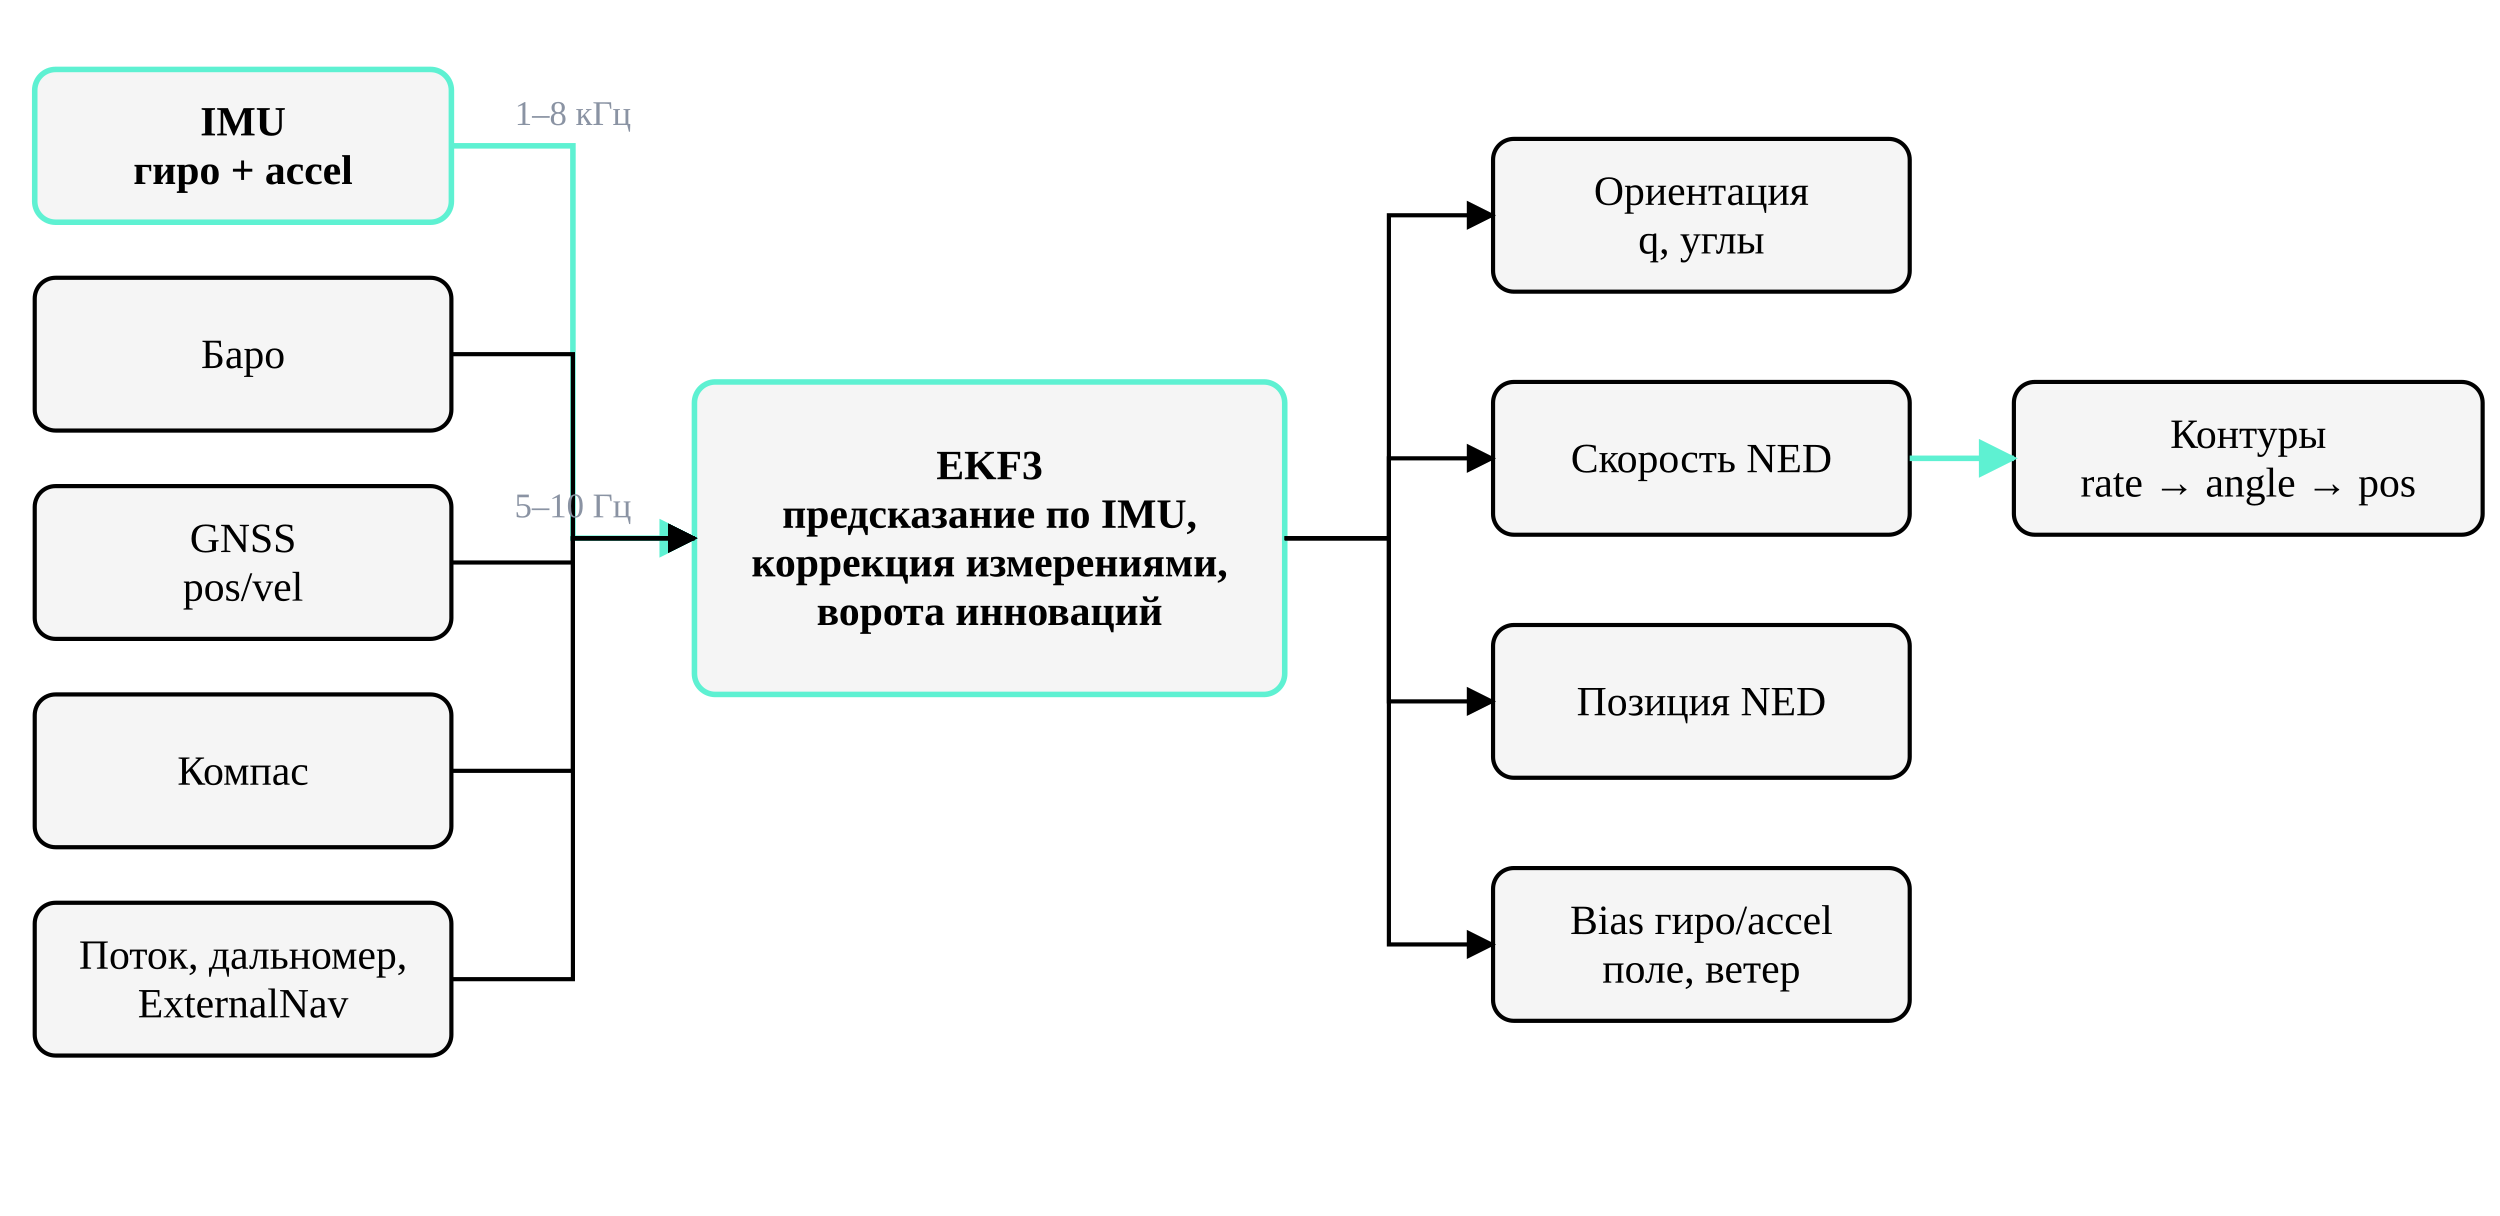
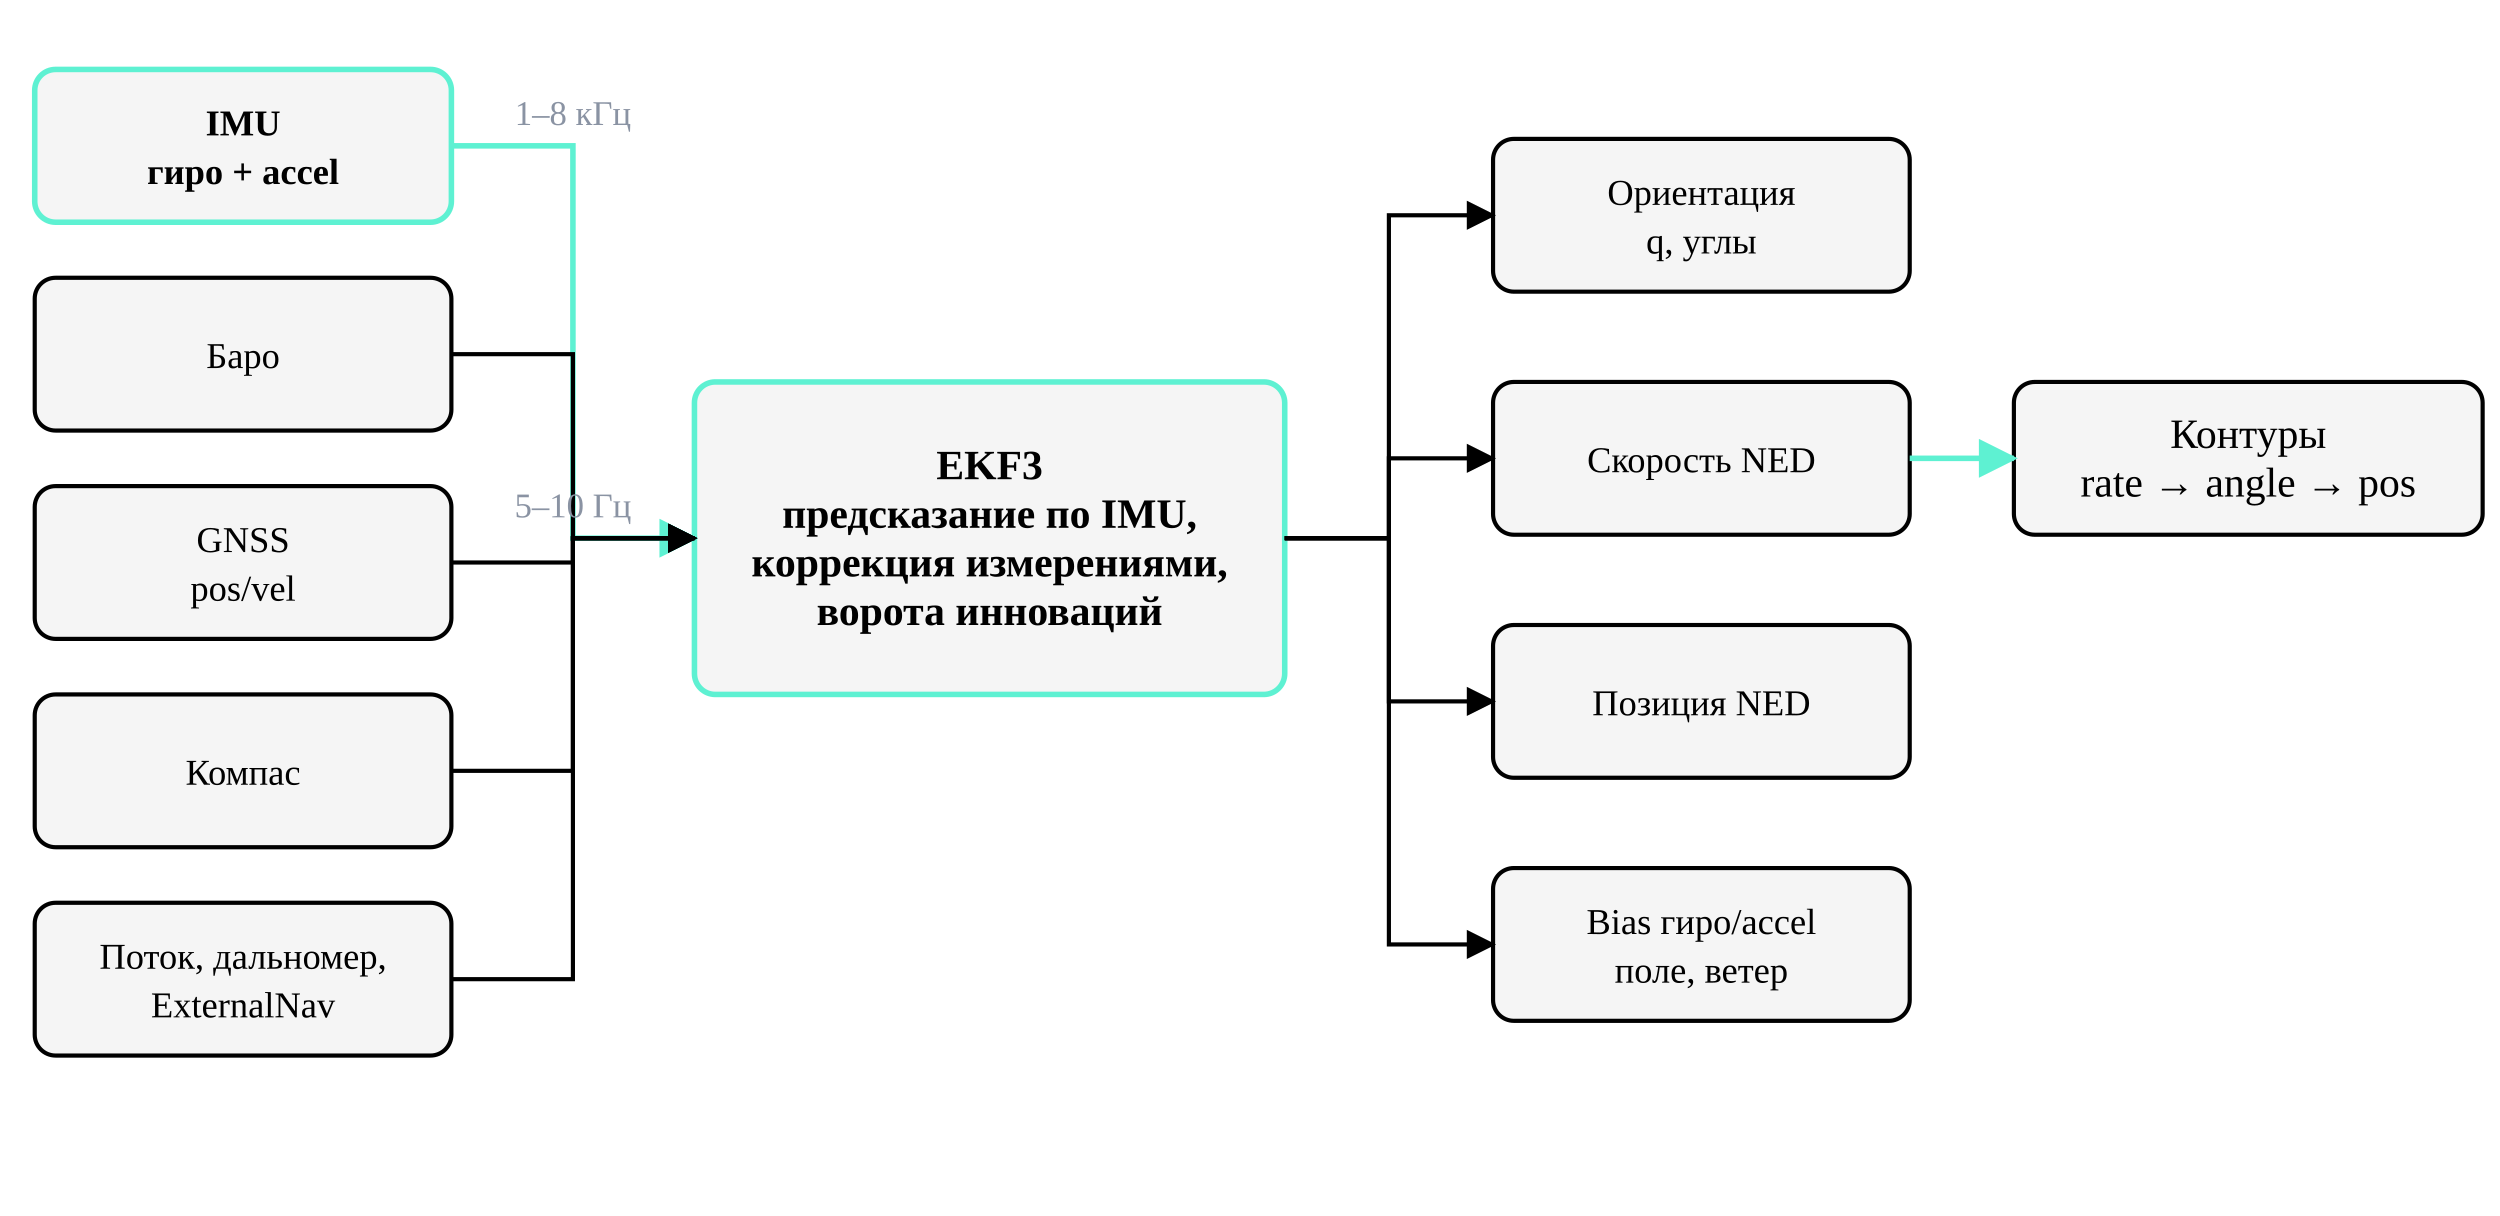
<svg xmlns="http://www.w3.org/2000/svg" viewBox="0 0 720 350" width="100%" role="img" aria-labelledby="t" style="max-width:720px;display:block;margin:0 auto">
  <style>text{font-family: var(--gc-font-mono, ui-monospace, Menlo, monospace); font-size: 12px;fill:currentColor} .m{fill:var(--gc-ink-muted, #8a93a3)} .a{fill:var(--gc-accent-hud, #5ef1d2)} .w{fill:var(--gc-signal-amber, #f0b24c)} .d{fill:var(--gc-signal-red, #e8636b)} .box{fill:var(--gc-surface-200, rgba(128,128,128,0.08));stroke:currentColor;stroke-width:1.2} .boxa{fill:var(--gc-surface-200, rgba(128,128,128,0.08));stroke:var(--gc-accent-hud, #5ef1d2);stroke-width:1.6} .ln{stroke:currentColor;stroke-width:1.2;fill:none} .lna{stroke:var(--gc-accent-hud, #5ef1d2);stroke-width:1.6;fill:none} .lnm{stroke:var(--gc-ink-muted, #8a93a3);stroke-width:1;fill:none;stroke-dasharray:4 3} .t{font-size:11px} .b{font-weight:600}</style>
  <defs>
    <marker id="ar" viewBox="0 0 10 10" refX="9" refY="5" markerWidth="7" markerHeight="7" orient="auto-start-reverse">
      <path d="M0 0L10 5L0 10z" fill="currentColor" />
    </marker>
    <marker id="ara" viewBox="0 0 10 10" refX="9" refY="5" markerWidth="7" markerHeight="7" orient="auto-start-reverse">
      <path d="M0 0L10 5L0 10z" fill="var(--gc-accent-hud, #5ef1d2)" />
    </marker>
  </defs>
  <rect class="boxa" x="10" y="20" width="120" height="44" rx="6" />
-   <text x="70.0" y="39.0" text-anchor="middle" class="b">IMU</text>
-   <text x="70.0" y="53.0" text-anchor="middle" class="b">гиро + accel</text>
+   <text x="70.0" y="39.0" text-anchor="middle" class="b" style="font-size:10.5px">IMU</text>
+   <text x="70.0" y="53.0" text-anchor="middle" class="b" style="font-size:10.5px">гиро + accel</text>
  <rect class="box" x="10" y="80" width="120" height="44" rx="6" />
-   <text x="70.0" y="106.0" text-anchor="middle">Баро</text>
+   <text x="70.0" y="106.0" text-anchor="middle" style="font-size:10.5px">Баро</text>
  <rect class="box" x="10" y="140" width="120" height="44" rx="6" />
-   <text x="70.0" y="159.0" text-anchor="middle">GNSS</text>
-   <text x="70.0" y="173.0" text-anchor="middle">pos/vel</text>
+   <text x="70.0" y="159.0" text-anchor="middle" style="font-size:10.5px">GNSS</text>
+   <text x="70.0" y="173.0" text-anchor="middle" style="font-size:10.5px">pos/vel</text>
  <rect class="box" x="10" y="200" width="120" height="44" rx="6" />
-   <text x="70.0" y="226.0" text-anchor="middle">Компас</text>
+   <text x="70.0" y="226.0" text-anchor="middle" style="font-size:10.5px">Компас</text>
  <rect class="box" x="10" y="260" width="120" height="44" rx="6" />
-   <text x="70.0" y="279.0" text-anchor="middle">Поток, дальномер,</text>
-   <text x="70.0" y="293.0" text-anchor="middle">ExternalNav</text>
+   <text x="70.0" y="279.0" text-anchor="middle" style="font-size:10.5px">Поток, дальномер,</text>
+   <text x="70.0" y="293.0" text-anchor="middle" style="font-size:10.5px">ExternalNav</text>
  <rect class="boxa" x="200" y="110" width="170" height="90" rx="6" />
  <text x="285.0" y="138.0" text-anchor="middle" class="b">EKF3</text>
  <text x="285.0" y="152.0" text-anchor="middle" class="b">предсказание по IMU,</text>
  <text x="285.0" y="166.0" text-anchor="middle" class="b">коррекция измерениями,</text>
  <text x="285.0" y="180.0" text-anchor="middle" class="b">ворота инноваций</text>
  <rect class="box" x="430" y="40" width="120" height="44" rx="6" />
-   <text x="490.0" y="59.0" text-anchor="middle">Ориентация</text>
-   <text x="490.0" y="73.0" text-anchor="middle">q, углы</text>
+   <text x="490.0" y="59.0" text-anchor="middle" style="font-size:10.5px">Ориентация</text>
+   <text x="490.0" y="73.0" text-anchor="middle" style="font-size:10.5px">q, углы</text>
  <rect class="box" x="430" y="110" width="120" height="44" rx="6" />
-   <text x="490.0" y="136.0" text-anchor="middle">Скорость NED</text>
+   <text x="490.0" y="136.0" text-anchor="middle" style="font-size:10.5px">Скорость NED</text>
  <rect class="box" x="430" y="180" width="120" height="44" rx="6" />
-   <text x="490.0" y="206.0" text-anchor="middle">Позиция NED</text>
+   <text x="490.0" y="206.0" text-anchor="middle" style="font-size:10.5px">Позиция NED</text>
  <rect class="box" x="430" y="250" width="120" height="44" rx="6" />
-   <text x="490.0" y="269.0" text-anchor="middle">Bias гиро/accel</text>
-   <text x="490.0" y="283.0" text-anchor="middle">поле, ветер</text>
+   <text x="490.0" y="269.0" text-anchor="middle" style="font-size:10.5px">Bias гиро/accel</text>
+   <text x="490.0" y="283.0" text-anchor="middle" style="font-size:10.5px">поле, ветер</text>
  <rect class="box" x="580" y="110" width="135" height="44" rx="6" />
  <text x="647.5" y="129.0" text-anchor="middle">Контуры</text>
  <text x="647.5" y="143.0" text-anchor="middle">rate → angle → pos</text>
  <path class="lna" d="M130 42.0 L165.0 42.0 L165.0 155.0 L200 155.0" marker-end="url(#ara)" />
  <text x="165.0" y="36.0" text-anchor="middle" class="m t" style="font-size:10px">1–8 кГц</text>
  <path class="ln" d="M130 102.0 L165.0 102.0 L165.0 155.0 L200 155.0" marker-end="url(#ar)" />
  <path class="ln" d="M130 162.0 L165.0 162.0 L165.0 155.0 L200 155.0" marker-end="url(#ar)" />
  <text x="165.0" y="149.0" text-anchor="middle" class="m t" style="font-size:10px">5–10 Гц</text>
  <path class="ln" d="M130 222.0 L165.0 222.0 L165.0 155.0 L200 155.0" marker-end="url(#ar)" />
  <path class="ln" d="M130 282.0 L165.0 282.0 L165.0 155.0 L200 155.0" marker-end="url(#ar)" />
  <path class="ln" d="M370 155.0 L400.0 155.0 L400.0 62.0 L430 62.0" marker-end="url(#ar)" />
  <path class="ln" d="M370 155.0 L400.0 155.0 L400.0 132.0 L430 132.0" marker-end="url(#ar)" />
  <path class="ln" d="M370 155.0 L400.0 155.0 L400.0 202.0 L430 202.0" marker-end="url(#ar)" />
  <path class="ln" d="M370 155.0 L400.0 155.0 L400.0 272.0 L430 272.0" marker-end="url(#ar)" />
  <path class="lna" d="M550 132.0 L580 132.0" marker-end="url(#ara)" />
</svg>
